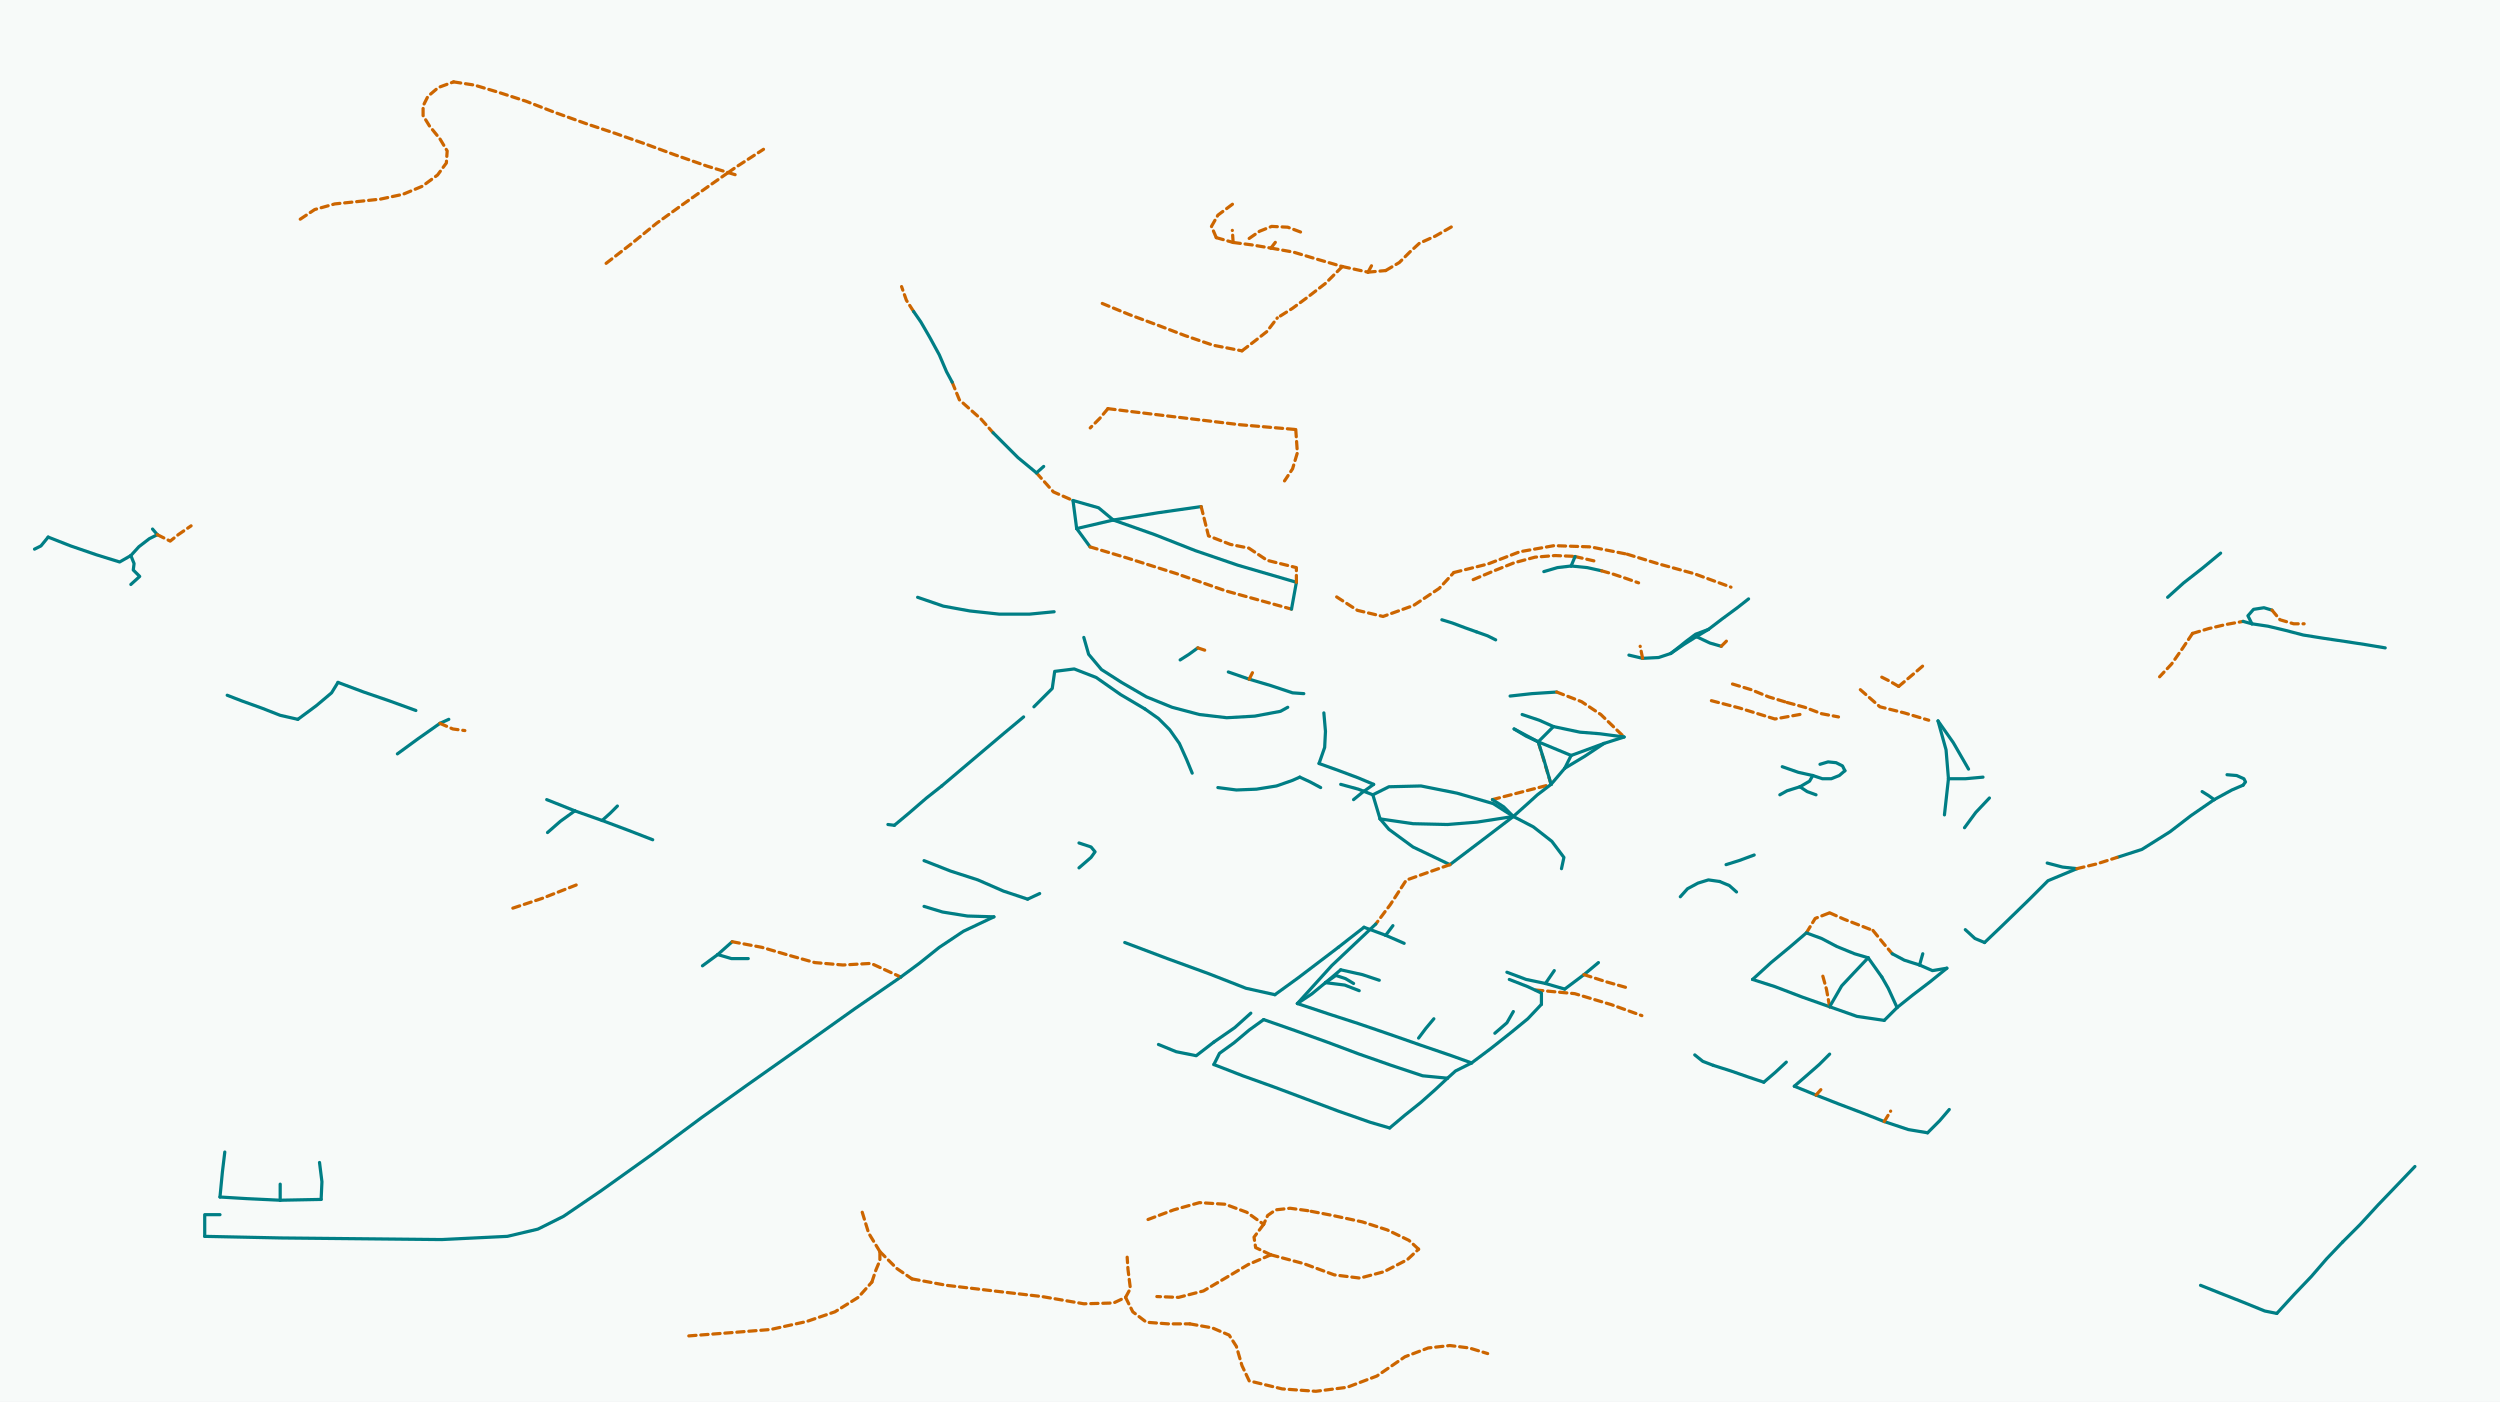
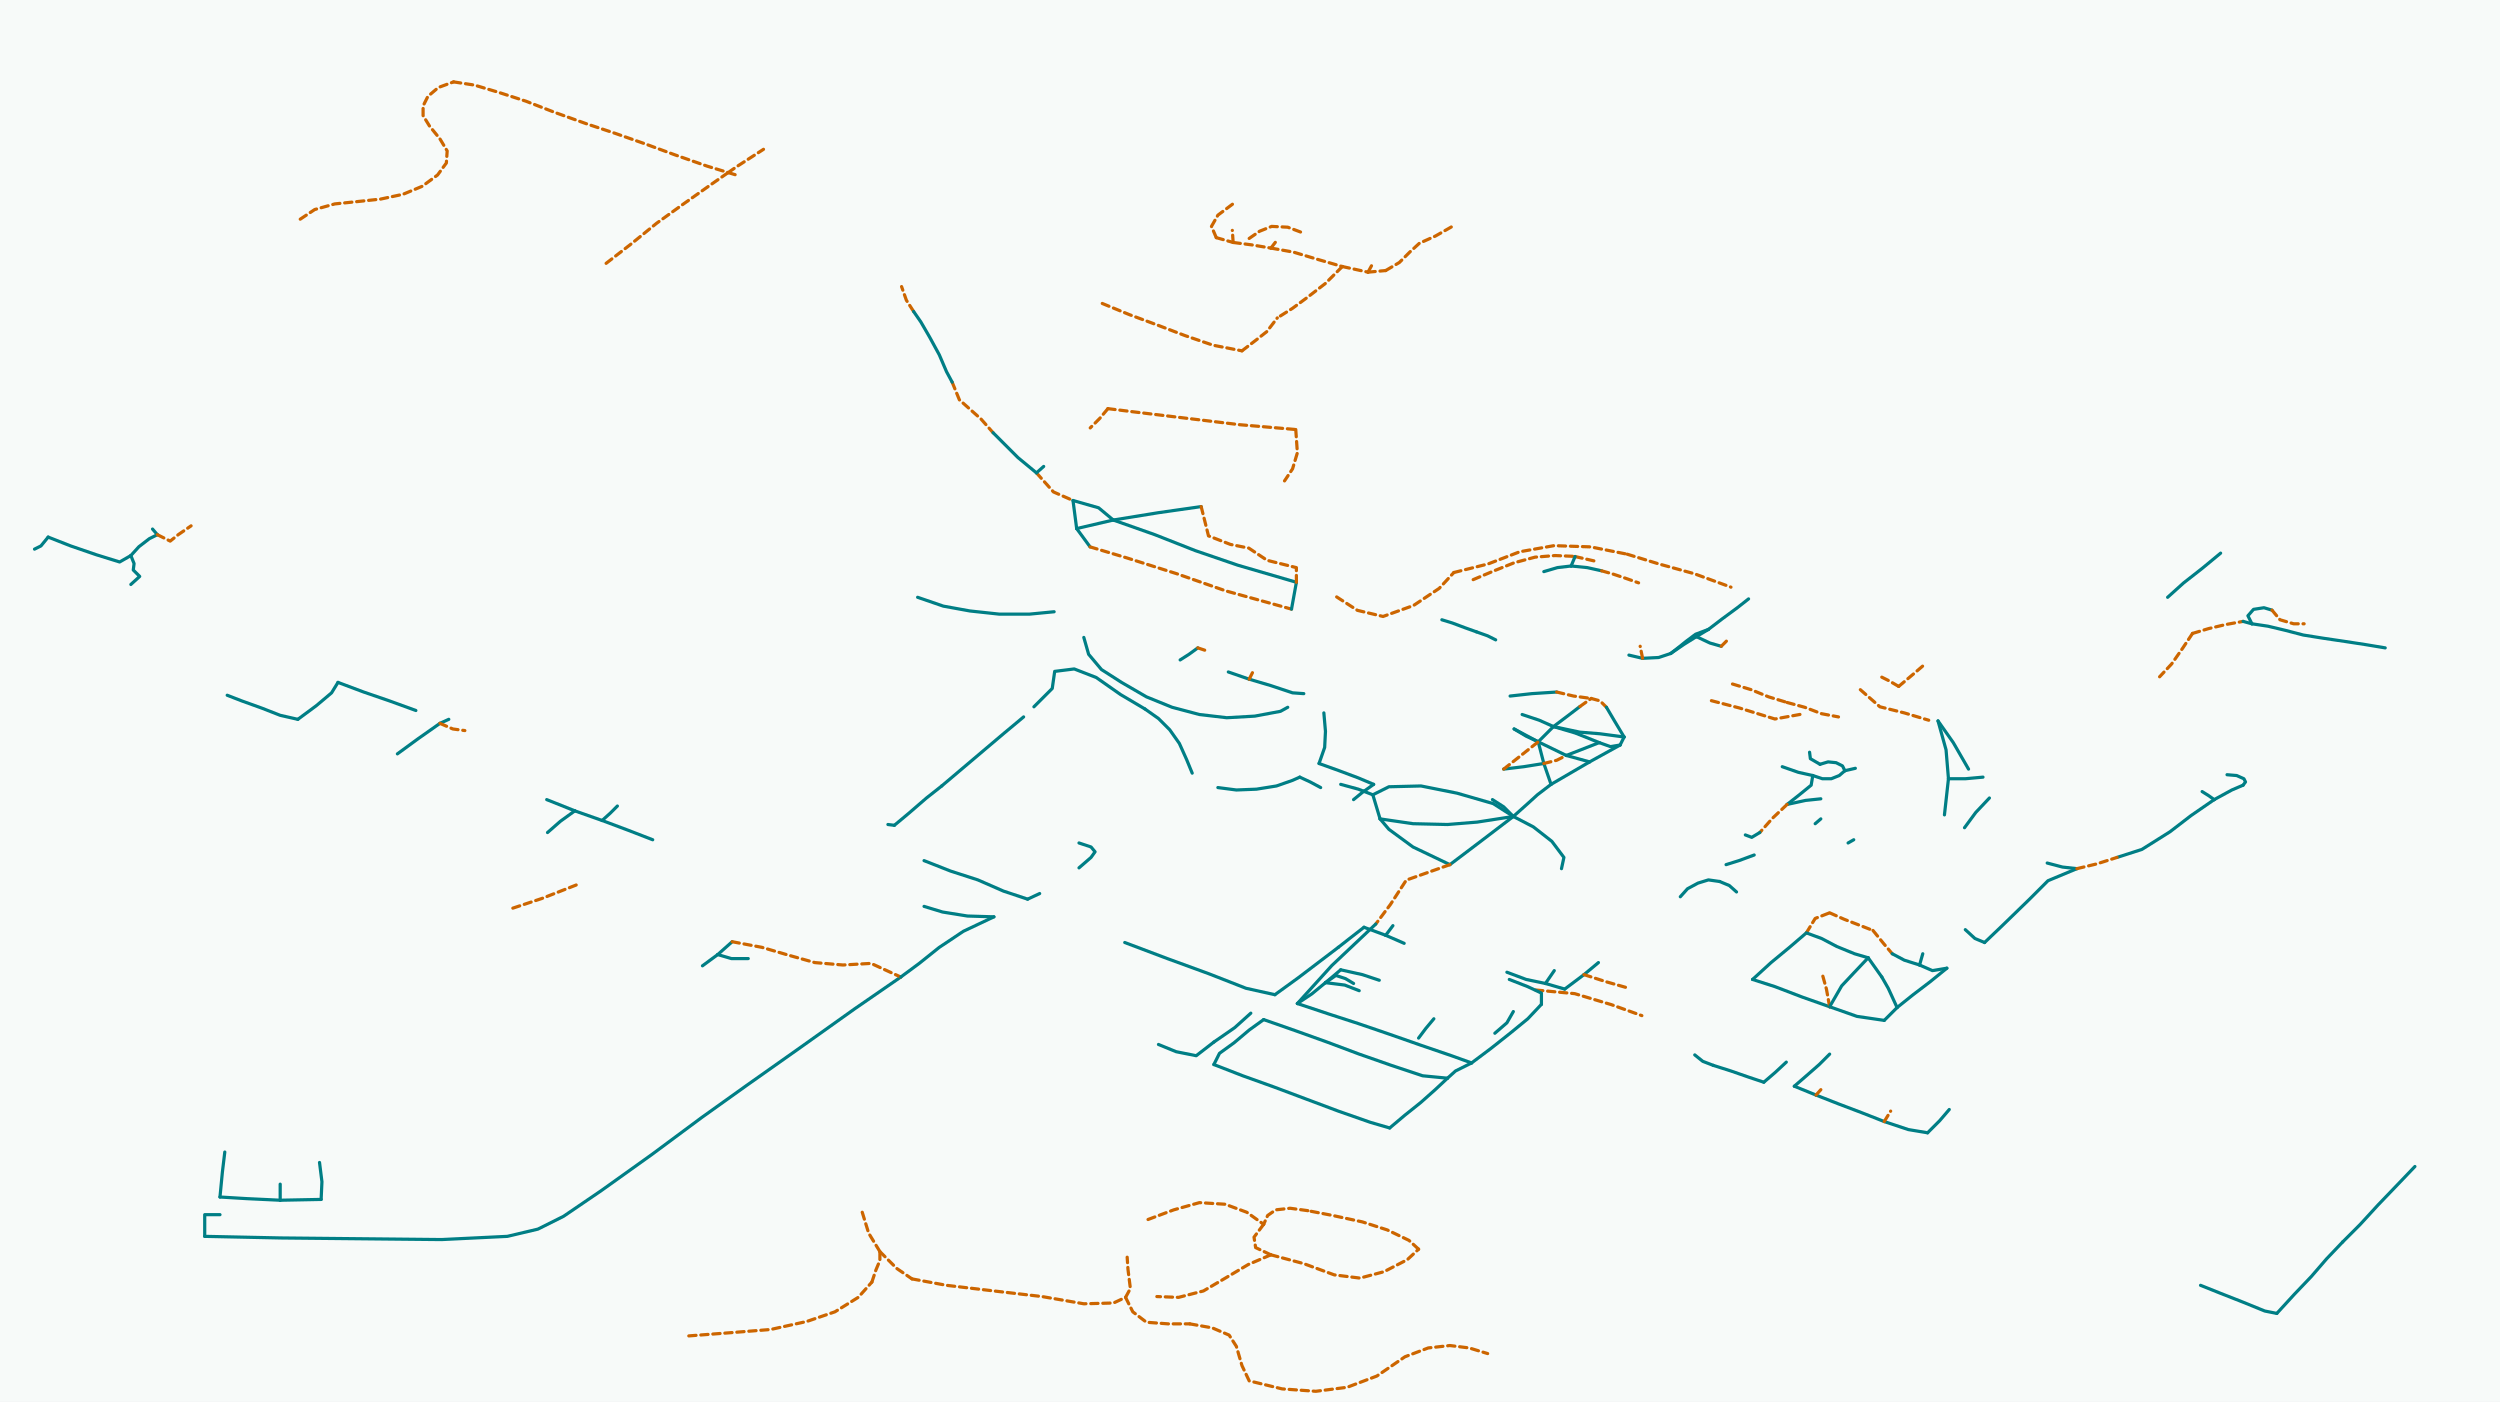
<svg xmlns="http://www.w3.org/2000/svg" width="3114" height="1746" viewBox="0 0 3114 1746">
  <style>polyline{fill:none;stroke:#007e85;stroke-width:4;stroke-linejoin:round;stroke-linecap:round}.uncertain{stroke:#cc6500;stroke-dasharray:9 6}circle{fill:white;stroke:#143e58;stroke-width:2}text{font:11px monospace;fill:#153447;paint-order:stroke;stroke:white;stroke-width:3px;stroke-linejoin:round}</style>
  <rect width="3114" height="1746" fill="#f7faf9" />
  <polyline points="1710,990 1730,980 1770,979 1815,988 1860,1001 1885,1017" class="" />
  <polyline points="1710,990 1719,1020" class="" />
  <polyline points="1719,1020 1730,1033 1760,1055 1806,1077" class="" />
  <polyline points="1719,1020 1760,1026 1803,1027 1840,1024 1885,1017" class="" />
  <polyline points="1885,1017 1910,1030 1933,1048 1948,1068 1945,1082" class="" />
  <polyline points="1806,1077 1843,1049 1885,1017" class="" />
-   <polyline points="1859,996 1932,977" class="uncertain" />
-   <polyline points="1932,977 1916,924" class="uncertain" />
  <polyline points="1886,908 1916,924" class="" />
-   <polyline points="1916,924 1923,946 1932,977" class="" />
+   <polyline points="1916,924 1923,951" class="" />
+   <polyline points="1923,951 1932,977" class="" />
  <polyline points="1881,867 1908,864 1939,862" class="" />
-   <polyline points="1939,862 1970,874 1994,890 2023,918" class="uncertain" />
-   <polyline points="1916,924 1957,941" class="" />
-   <polyline points="1957,941 1998,926" class="" />
-   <polyline points="1998,926 2023,918" class="" />
+   <polyline points="1939,862 1960,867 1982,870" class="uncertain" />
+   <polyline points="1982,870 1993,873 2001,881" class="uncertain" />
+   <polyline points="1916,924 1951,941" class="" />
+   <polyline points="1951,941 1992,925" class="" />
+   <polyline points="1992,925 2006,930 2018,928" class="" />
  <polyline points="1886,908 1901,917 1916,924" class="" />
-   <polyline points="1957,941 1949,957" class="" />
-   <polyline points="1932,977 1949,957" class="" />
-   <polyline points="1949,957 1974,942 1998,926" class="" />
+   <polyline points="1951,941 1980,949" class="" />
+   <polyline points="1932,977 1980,949" class="" />
+   <polyline points="1980,949 2018,928" class="" />
+   <polyline points="2018,928 2023,918" class="" />
  <polyline points="2131.75,872.77 2166.72,881.89 2210.82,895.58 2244.27,889.5" class="uncertain" />
  <polyline points="2317.25,859.09 2341.58,880.37 2371.99,887.98 2402.4,897.1" class="uncertain" />
  <polyline points="1806,1077 1751.63,1096.29 1731.86,1126.7 1713.61,1151.02" class="uncertain" />
  <polyline points="1713.61,1151.02 1706.47,1157.77" class="" />
  <polyline points="1706.47,1157.77 1658.87,1202.72 1616,1250" class="" />
  <polyline points="1912.8,1233.13 1961.46,1237.69 2007.07,1251.38 2045.08,1265.06" class="uncertain" />
  <polyline points="1336.53,623.41 1341.09,658.38" class="" />
  <polyline points="1341.09,658.38 1357.81,681.19" class="" />
  <polyline points="1336.53,623.41 1368.46,632.53 1386.7,647.74" class="" />
  <polyline points="1341.09,658.38 1386.7,647.74" class="" />
  <polyline points="1386.7,647.74 1442.96,638.61 1496.18,631.01" class="" />
  <polyline points="1357.81,681.19 1403.43,694.87 1465.77,714.64 1526.59,735.93 1608.7,758.73" class="uncertain" />
  <polyline points="1386.7,647.74 1438.4,665.98 1488.58,685.75 1541.79,704 1614.78,725.28" class="" />
  <polyline points="1614.78,725.28 1608.7,758.73" class="" />
  <polyline points="1496.18,631.01 1505.3,667.5 1532.67,678.15 1555.48,682.71 1578.29,697.91 1614.78,707.04 1614.78,725.28" class="uncertain" />
  <polyline points="1664.96,743.53 1690.8,760.25 1722.74,767.86 1760.75,754.17 1792.68,732.88 1810.92,713.12" class="uncertain" />
  <polyline points="1810.92,713.12 1853.5,702.47 1893.03,687.27 1935.61,679.67 1981.22,681.19 2026.84,690.31" class="uncertain" />
  <polyline points="2026.84,690.31 2066.37,702.47 2110.46,714.64 2156.08,731.36" class="uncertain" />
  <polyline points="1426,883 1395.83,865.17 1365.42,843.88 1338.05,833.24 1313.72,836.28 1310.68,857.57 1287.87,880.37" class="" />
  <polyline points="717.68,1102.37 675.11,1119.09 638.61,1131.26" class="uncertain" />
  <polyline points="1186,476 1195,498 1222,522 1237,539" class="uncertain" />
  <polyline points="1138,388 1129,374 1123,357" class="uncertain" />
  <polyline points="1291,589 1312.2,612.76 1336.53,623.41" class="uncertain" />
  <polyline points="1932,977 1915,990 1904,1000 1885,1017" class="" />
  <polyline points="2637,1068 2668,1058 2703,1036 2729,1016 2758,996" class="" />
  <polyline points="2758,996 2780,984 2794,978" class="" />
  <polyline points="2794,978 2797,974 2795,970 2786,966 2774,965" class="" />
  <polyline points="2758,996 2751,991 2743,986" class="" />
  <polyline points="1916,924 1935,905" class="" />
  <polyline points="1935,905 1917,897 1896,890" class="" />
  <polyline points="2023,918 1993,914 1968,912 1935,905" class="" />
  <polyline points="2220,955 2240,962 2258,966" class="" />
  <polyline points="2258,966 2270,970 2281,970 2291,966 2298,960" class="" />
  <polyline points="2298,960 2295,954 2287,950 2277,949 2267,952" class="" />
-   <polyline points="2258,966 2254,973 2242,980" class="" />
-   <polyline points="2242,980 2226,985 2217,990" class="" />
-   <polyline points="2242,980 2251,986 2262,990" class="" />
+   <polyline points="2258,966 2256,978 2240,991 2226,1002" class="" />
+   <polyline points="2226,1002 2249,997 2268,995" class="" />
  <polyline points="2150,1077 2166,1072 2185,1065" class="" />
  <polyline points="2093,1117 2102,1107 2115,1100 2128,1096 2142,1098" class="" />
  <polyline points="2142,1098 2154,1103 2163,1111" class="" />
  <polyline points="1670,977 1692,983 1698.86,985.67" class="" />
  <polyline points="1698.86,985.67 1710,990" class="" />
  <polyline points="1859,996 1873,1005 1885,1017" class="" />
  <polyline points="1616,1250 1634,1238 1651,1224" class="" />
  <polyline points="1651,1224 1670,1208" class="" />
  <polyline points="1616,1250 1655,1263 1692,1275 1730,1288 1770,1302 1808,1315 1833,1324" class="" />
  <polyline points="1833,1324 1857,1306 1881,1287 1903,1269 1920,1251" class="" />
  <polyline points="1670,1208 1697,1214 1718,1221" class="" />
  <polyline points="1880,1220 1903,1229 1920,1237 1920,1251" class="" />
  <polyline points="1651,1224 1675,1227 1693,1234" class="" />
  <polyline points="2414,898 2424,934 2427,970" class="" />
  <polyline points="2427,970 2422,1015" class="" />
  <polyline points="2414,898 2433,925 2452,958" class="" />
  <polyline points="2427,970 2448,970 2470,968" class="" />
  <polyline points="2447,1031 2461,1012 2478,994" class="" />
  <polyline points="2550,1075 2569,1080 2587,1082" class="" />
  <polyline points="2472,1174 2494,1153 2528,1120 2551,1097 2587,1082" class="" />
  <polyline points="2472,1174 2460,1169 2448,1158" class="" />
  <polyline points="2587,1082 2612,1076 2637,1068" class="uncertain" />
+   <polyline points="1873,958 1898,955 1923,951" class="" />
+   <polyline points="1873,958 1892,943 1916,924" class="uncertain" />
+   <polyline points="1923,951 1939,947 1951,941" class="uncertain" />
+   <polyline points="1935,905 1962,913 1992,925" class="" />
+   <polyline points="1935,905 1951,893 1968,880" class="" />
+   <polyline points="1968,880 1982,870" class="uncertain" />
+   <polyline points="2023,918 2011,898 2001,881" class="" />
+   <polyline points="2298,960 2311,957" class="" />
+   <polyline points="2267,952 2255,945 2254,937" class="" />
+   <polyline points="2226,1002 2208,1019 2192,1037" class="uncertain" />
+   <polyline points="2192,1037 2182,1043 2174,1040" class="" />
+   <polyline points="2268,1020 2261,1026" class="" />
+   <polyline points="2302,1050 2309,1046" class="" />
  <polyline points="1350,794 1356,815 1372,834 1397,850 1428,868 1460,881 1494,890 1528,894 1563,892 1595,886 1604,881" class="" />
  <polyline points="1470,822 1481,815 1492,807" class="" />
  <polyline points="1492,807 1501,810" class="uncertain" />
  <polyline points="1530,837 1556,846" class="" />
  <polyline points="1556,846 1583,854 1610,863 1624,864" class="" />
  <polyline points="1556,846 1561,836" class="uncertain" />
  <polyline points="1517,981 1540,984 1565,983 1590,979 1610,972 1619,968" class="" />
  <polyline points="1619,968 1632,974 1645,981" class="" />
  <polyline points="1649,888 1651,911 1650,931 1643,951" class="" />
  <polyline points="1643,951 1668,960 1692,969 1711,977" class="" />
  <polyline points="1711,977 1698.86,985.67" class="" />
  <polyline points="1698.86,985.67 1697,987 1686,996" class="" />
  <polyline points="1485,963 1478,946 1469,926 1457,909 1443,895 1426,883" class="" />
  <polyline points="1344,1050 1359,1055 1364,1061 1359,1068 1344,1081" class="" />
  <polyline points="1143,744 1175,755 1208,761 1245,765 1282,765 1313,762" class="" />
  <polyline points="1275,893 1251,913 1225,935 1199,957 1173,979" class="" />
  <polyline points="1173,979 1154,994 1132,1013 1114,1028" class="" />
  <polyline points="1114,1028 1106,1027" class="" />
  <polyline points="374,273 392,261 417,254 446,251 474,248 502,242 526,232 545,218 556,203 557,188 548,173 535,157 527,144 527,132 533,120 546,109 565,102" class="uncertain" />
  <polyline points="565,102 591,106 621,115 655,126 691,140 730,154 766,166 803,179 841,193 881,207 907.03,214.95" class="uncertain" />
  <polyline points="907.03,214.95 917,218" class="uncertain" />
  <polyline points="755,328 786,304 818,278 850,255 884,231 907.03,214.95" class="uncertain" />
  <polyline points="907.03,214.95 917,208 951,186" class="uncertain" />
  <polyline points="60,669 88,680 120,691 149,700 163,692" class="" />
  <polyline points="163,692 173,681 186,671 196,666" class="" />
  <polyline points="196,666 190,659" class="" />
  <polyline points="163,692 167,702 166,710 174,718 163,728" class="" />
  <polyline points="196,666 212,674 222,666 238,655" class="uncertain" />
  <polyline points="60,669 51,680 43,684" class="" />
  <polyline points="283,866 301,873 326,882 349,891 371,896" class="" />
  <polyline points="371,896 394,879 413,863 421,850" class="" />
  <polyline points="421,850 453,862 485,873 518,885" class="" />
  <polyline points="495,939 521,920 548,901" class="" />
  <polyline points="548,901 559,896" class="" />
  <polyline points="548,901 564,908 579,910" class="uncertain" />
  <polyline points="2805,777 2825,780 2846,785 2869,791 2894,795 2921,799 2947,803 2971,807" class="" />
  <polyline points="2805,777 2800,767 2807,759 2820,757 2830,760" class="" />
  <polyline points="2830,760 2840,772 2857,777 2870,777" class="uncertain" />
  <polyline points="2700,744 2720,726 2743,708 2766,689" class="" />
  <polyline points="2731,789 2751,783 2772,778 2794,774" class="uncertain" />
  <polyline points="2731,789 2719,807 2705,827 2690,843" class="uncertain" />
  <polyline points="2794,774 2805,777" class="" />
  <polyline points="1835,722 1861,711 1886,701 1912,694 1937,692 1961,693 1961.91,693.21" class="uncertain" />
  <polyline points="1961.91,693.21 1987,699" class="uncertain" />
  <polyline points="1796,772 1809,776 1825,782 1839,787" class="" />
  <polyline points="2029,816 2046,820" class="" />
  <polyline points="2046,820 2066,819 2081,814" class="" />
  <polyline points="2081,814 2097,803 2113,793" class="" />
  <polyline points="2113,793 2128,784" class="" />
  <polyline points="2081,814 2090,807 2100,799 2112,790 2128,784" class="" />
  <polyline points="2128,784 2145,771 2164,757 2178,746" class="" />
  <polyline points="2113,793 2130,801 2144,805" class="" />
  <polyline points="2158,852 2181,859 2203,868 2226,875" class="uncertain" />
  <polyline points="2226,875 2248,881 2269,889 2290,893" class="uncertain" />
  <polyline points="2365,855 2384,839 2398,827" class="uncertain" />
  <polyline points="1923,712 1940,707 1957,705" class="" />
  <polyline points="1957,705 1977,707 1995,711" class="" />
  <polyline points="1995,711 2009,715 2024,720 2041,726" class="uncertain" />
  <polyline points="1957,705 1961.91,693.21" class="" />
  <polyline points="1839,787 1853,792 1863,797" class="" />
  <polyline points="2046,820 2043,805" class="uncertain" />
  <polyline points="2144,805 2151,798" class="uncertain" />
  <polyline points="2365,855 2353,848 2341,842" class="uncertain" />
  <polyline points="255,1540 350,1542 450,1543 550,1544 632,1540 670,1531 702,1515 749,1483 812,1438 874,1392 930,1352 998,1304 1064,1257 1122,1217" class="" />
  <polyline points="255,1540 255,1513 274,1513" class="" />
  <polyline points="274,1491 307,1493 349,1495" class="" />
  <polyline points="349,1495 400,1494" class="" />
  <polyline points="274,1491 277,1460 280,1435" class="" />
  <polyline points="400,1494 401,1472 398,1448" class="" />
  <polyline points="349,1495 349,1475" class="" />
  <polyline points="875,1203 894,1189" class="" />
  <polyline points="894,1189 912,1173" class="" />
  <polyline points="894,1189 911,1194 932,1194" class="" />
  <polyline points="912,1173 949,1180 983,1190 1015,1199 1050,1202 1085,1200 1122,1217" class="uncertain" />
  <polyline points="1122,1217 1145,1200 1170,1180 1200,1160 1238,1142" class="" />
  <polyline points="1238,1142 1205,1141 1174,1136 1151,1129" class="" />
  <polyline points="1151,1072 1184,1085 1218,1096 1250,1110 1280,1120" class="" />
  <polyline points="1280,1120 1295,1113" class="" />
  <polyline points="681,996 716,1010" class="" />
  <polyline points="716,1010 750,1022" class="" />
  <polyline points="750,1022 782,1034 813,1046" class="" />
  <polyline points="716,1010 698,1023 682,1037" class="" />
  <polyline points="750,1022 760,1013 769,1004" class="" />
  <polyline points="1401,1174 1454,1194 1506,1213 1552,1231 1588,1239" class="" />
  <polyline points="1588,1239 1617,1218 1642,1199 1667,1180" class="" />
  <polyline points="1667,1180 1681,1169 1699,1155" class="" />
  <polyline points="1699,1155 1706.47,1157.77" class="" />
  <polyline points="1706.47,1157.77 1726,1165" class="" />
  <polyline points="1726,1165 1749,1175" class="" />
  <polyline points="1726,1165 1735,1153" class="" />
  <polyline points="1512,1298 1538,1280 1558,1262" class="" />
  <polyline points="1512,1298 1490,1315 1465,1310 1443,1301" class="" />
  <polyline points="1651,1224 1664,1215 1676,1219 1686,1225" class="" />
  <polyline points="1877,1211 1901,1220 1925,1225" class="" />
  <polyline points="1925,1225 1949,1232" class="" />
  <polyline points="1949,1232 1973,1214" class="" />
  <polyline points="1973,1214 1991,1199" class="" />
  <polyline points="1925,1225 1936,1209" class="" />
  <polyline points="1973,1214 2001,1223 2029,1231" class="uncertain" />
  <polyline points="2183,1220 2206,1199 2229,1180 2250,1162" class="" />
  <polyline points="2183,1220 2211,1229 2245,1242 2279,1254" class="" />
  <polyline points="2279,1254 2313,1266 2347,1271" class="" />
  <polyline points="2347,1271 2363,1255" class="" />
  <polyline points="2363,1255 2383,1239 2404,1223 2425,1206" class="" />
  <polyline points="2363,1255 2352,1231 2344,1217" class="" />
  <polyline points="2279,1254 2275,1232 2270,1214" class="uncertain" />
  <polyline points="1512,1326 1519,1312 1537,1299 1556,1283 1574,1270" class="" />
  <polyline points="1512,1326 1548,1340 1587,1354 1627,1369 1667,1384 1707,1398 1731,1405" class="" />
  <polyline points="1731,1405 1750,1389 1770,1373 1788,1357 1803,1343" class="" />
  <polyline points="1574,1270 1614,1284 1653,1298 1693,1313 1733,1327 1772,1340 1803,1343" class="" />
  <polyline points="1803,1343 1813,1334 1833,1324" class="" />
  <polyline points="1767,1293 1776,1281 1786,1269" class="" />
  <polyline points="1862,1287 1877,1274 1885,1260" class="" />
  <polyline points="2250,1162 2261,1144 2279,1137" class="uncertain" />
  <polyline points="2279,1137 2297,1145 2315,1152 2333,1159" class="uncertain" />
  <polyline points="2250,1162 2269,1169 2288,1179 2310,1188 2327,1193" class="" />
  <polyline points="2327,1193 2309,1212 2294,1228 2279,1254" class="" />
  <polyline points="2327,1193 2344,1217" class="" />
  <polyline points="2333,1159 2346,1175 2357,1188" class="uncertain" />
  <polyline points="2357,1188 2372,1196 2391,1202" class="" />
  <polyline points="2391,1202 2407,1209 2425,1206" class="" />
  <polyline points="2391,1202 2395,1188" class="" />
  <polyline points="2235,1353 2250,1340 2266,1326 2279,1313" class="" />
  <polyline points="2235,1353 2262,1364" class="" />
  <polyline points="2262,1364 2290,1375 2319,1386 2347,1397" class="" />
  <polyline points="2347,1397 2377,1407 2401,1411" class="" />
  <polyline points="2401,1411 2416,1396 2428,1382" class="" />
  <polyline points="2262,1364 2271,1354" class="uncertain" />
  <polyline points="2347,1397 2355,1384" class="uncertain" />
  <polyline points="2134,1327 2156,1334 2179,1342 2197,1348" class="" />
  <polyline points="2197,1348 2211,1336 2225,1323" class="" />
  <polyline points="2134,1327 2121,1322 2111,1314" class="" />
  <polyline points="1138,388 1147,401 1158,420 1170,442 1179,463 1186,476" class="" />
  <polyline points="1237,539 1251,553 1268,570 1291,589" class="" />
  <polyline points="1291,589 1300,581" class="" />
  <polyline points="1515,296 1536,302" class="uncertain" />
  <polyline points="1536,302 1559,305 1583,309" class="uncertain" />
  <polyline points="1583,309 1611,314 1641,323 1672,332" class="uncertain" />
  <polyline points="1672,332 1704,339" class="uncertain" />
  <polyline points="1704,339 1726,337" class="uncertain" />
  <polyline points="1556,297 1569,288 1584,282 1604,283 1620,289" class="uncertain" />
  <polyline points="1726,337 1743,327 1756,314 1768,303 1788,294 1809,282" class="uncertain" />
  <polyline points="1515,296 1509,282 1517,268 1537,253" class="uncertain" />
  <polyline points="1672,332 1651,353 1629,370 1610,384 1591,396" class="uncertain" />
  <polyline points="1380,509 1412,513 1445,517 1478,521 1511,525 1544,529 1579,532 1614,535" class="uncertain" />
  <polyline points="1380,509 1370,521 1358,533" class="uncertain" />
  <polyline points="1614,535 1616,564 1610,584 1600,599" class="uncertain" />
  <polyline points="1373,378 1407,392 1442,405 1476,418 1511,430 1547,437" class="uncertain" />
  <polyline points="1547,437 1564,424 1578,413 1591,396" class="uncertain" />
  <polyline points="1536,302 1535,287" class="uncertain" />
  <polyline points="1583,309 1590,300" class="uncertain" />
  <polyline points="1704,339 1710,328" class="uncertain" />
  <polyline points="1074,1510 1082,1536 1096,1559" class="uncertain" />
  <polyline points="1096,1559 1117,1580 1136,1593" class="uncertain" />
  <polyline points="858,1664 910,1660 960,1656 1005,1646 1040,1634 1069,1616 1086,1597" class="uncertain" />
  <polyline points="1136,1593 1179,1601 1238,1608 1298,1615 1350,1624 1387,1623 1402,1616" class="uncertain" />
  <polyline points="1402,1616 1408,1605 1405,1581 1404,1566" class="uncertain" />
  <polyline points="1402,1616 1411,1634 1428,1647 1455,1649 1482,1649" class="uncertain" />
  <polyline points="1482,1649 1510,1654 1531,1663 1540,1677 1547,1701 1556,1720 1597,1730 1639,1733 1678,1728 1715,1714 1750,1690 1779,1679 1806,1676 1830,1679 1853,1686" class="uncertain" />
  <polyline points="1430,1519 1462,1507 1494,1498 1526,1500 1553,1510 1574,1525" class="uncertain" />
  <polyline points="1574,1525 1562,1541 1564,1554 1583,1563" class="uncertain" />
  <polyline points="1583,1563 1624,1574 1662,1588 1694,1592 1724,1584 1753,1569 1767,1556" class="uncertain" />
  <polyline points="1767,1556 1755,1545 1728,1532 1697,1522 1660,1514 1629,1508" class="uncertain" />
  <polyline points="1583,1563 1555,1575 1528,1591 1499,1608 1468,1616 1441,1615" class="uncertain" />
  <polyline points="1629,1508 1607,1505 1589,1507 1579,1514 1574,1525" class="uncertain" />
  <polyline points="1086,1597 1091,1582 1096,1570 1096,1559" class="uncertain" />
  <polyline points="2741,1601 2766,1611 2794,1622 2821,1633 2836,1636" class="" />
  <polyline points="2836,1636 2858,1612 2879,1590 2898,1568 2918,1547" class="" />
  <polyline points="2918,1547 2940,1525 2962,1501 2986,1476 3008,1453" class="" />
</svg>
